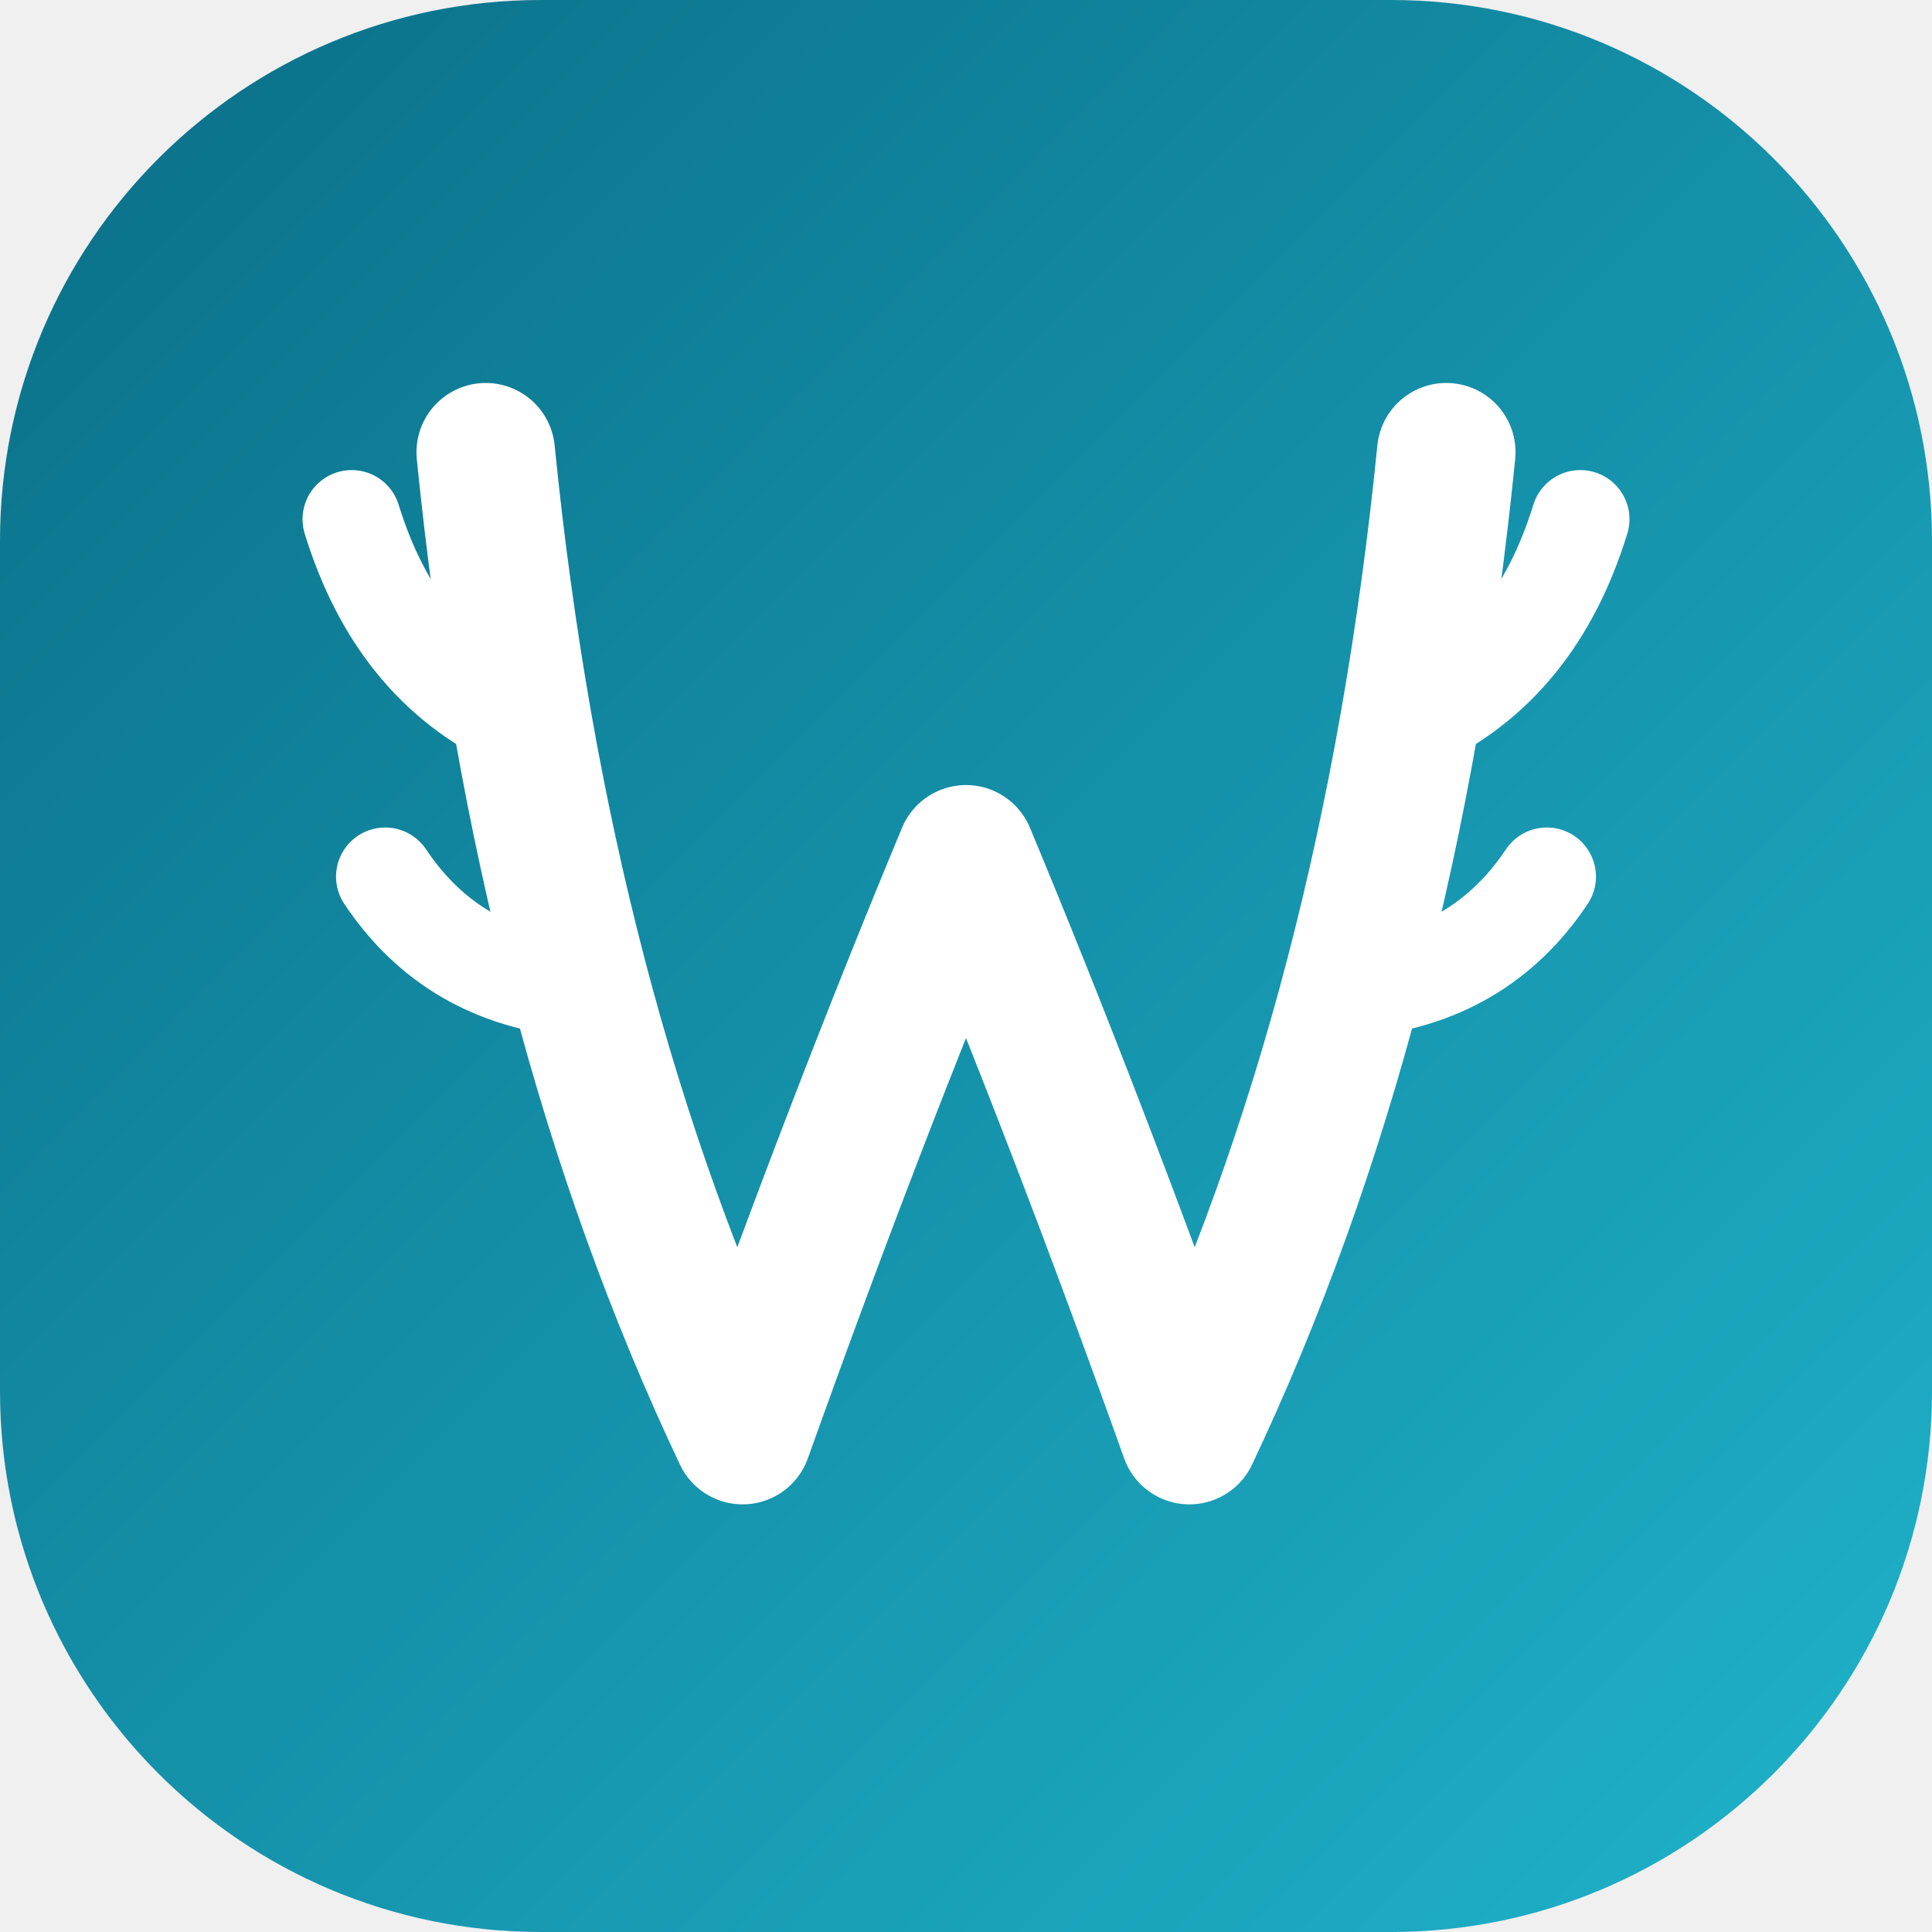
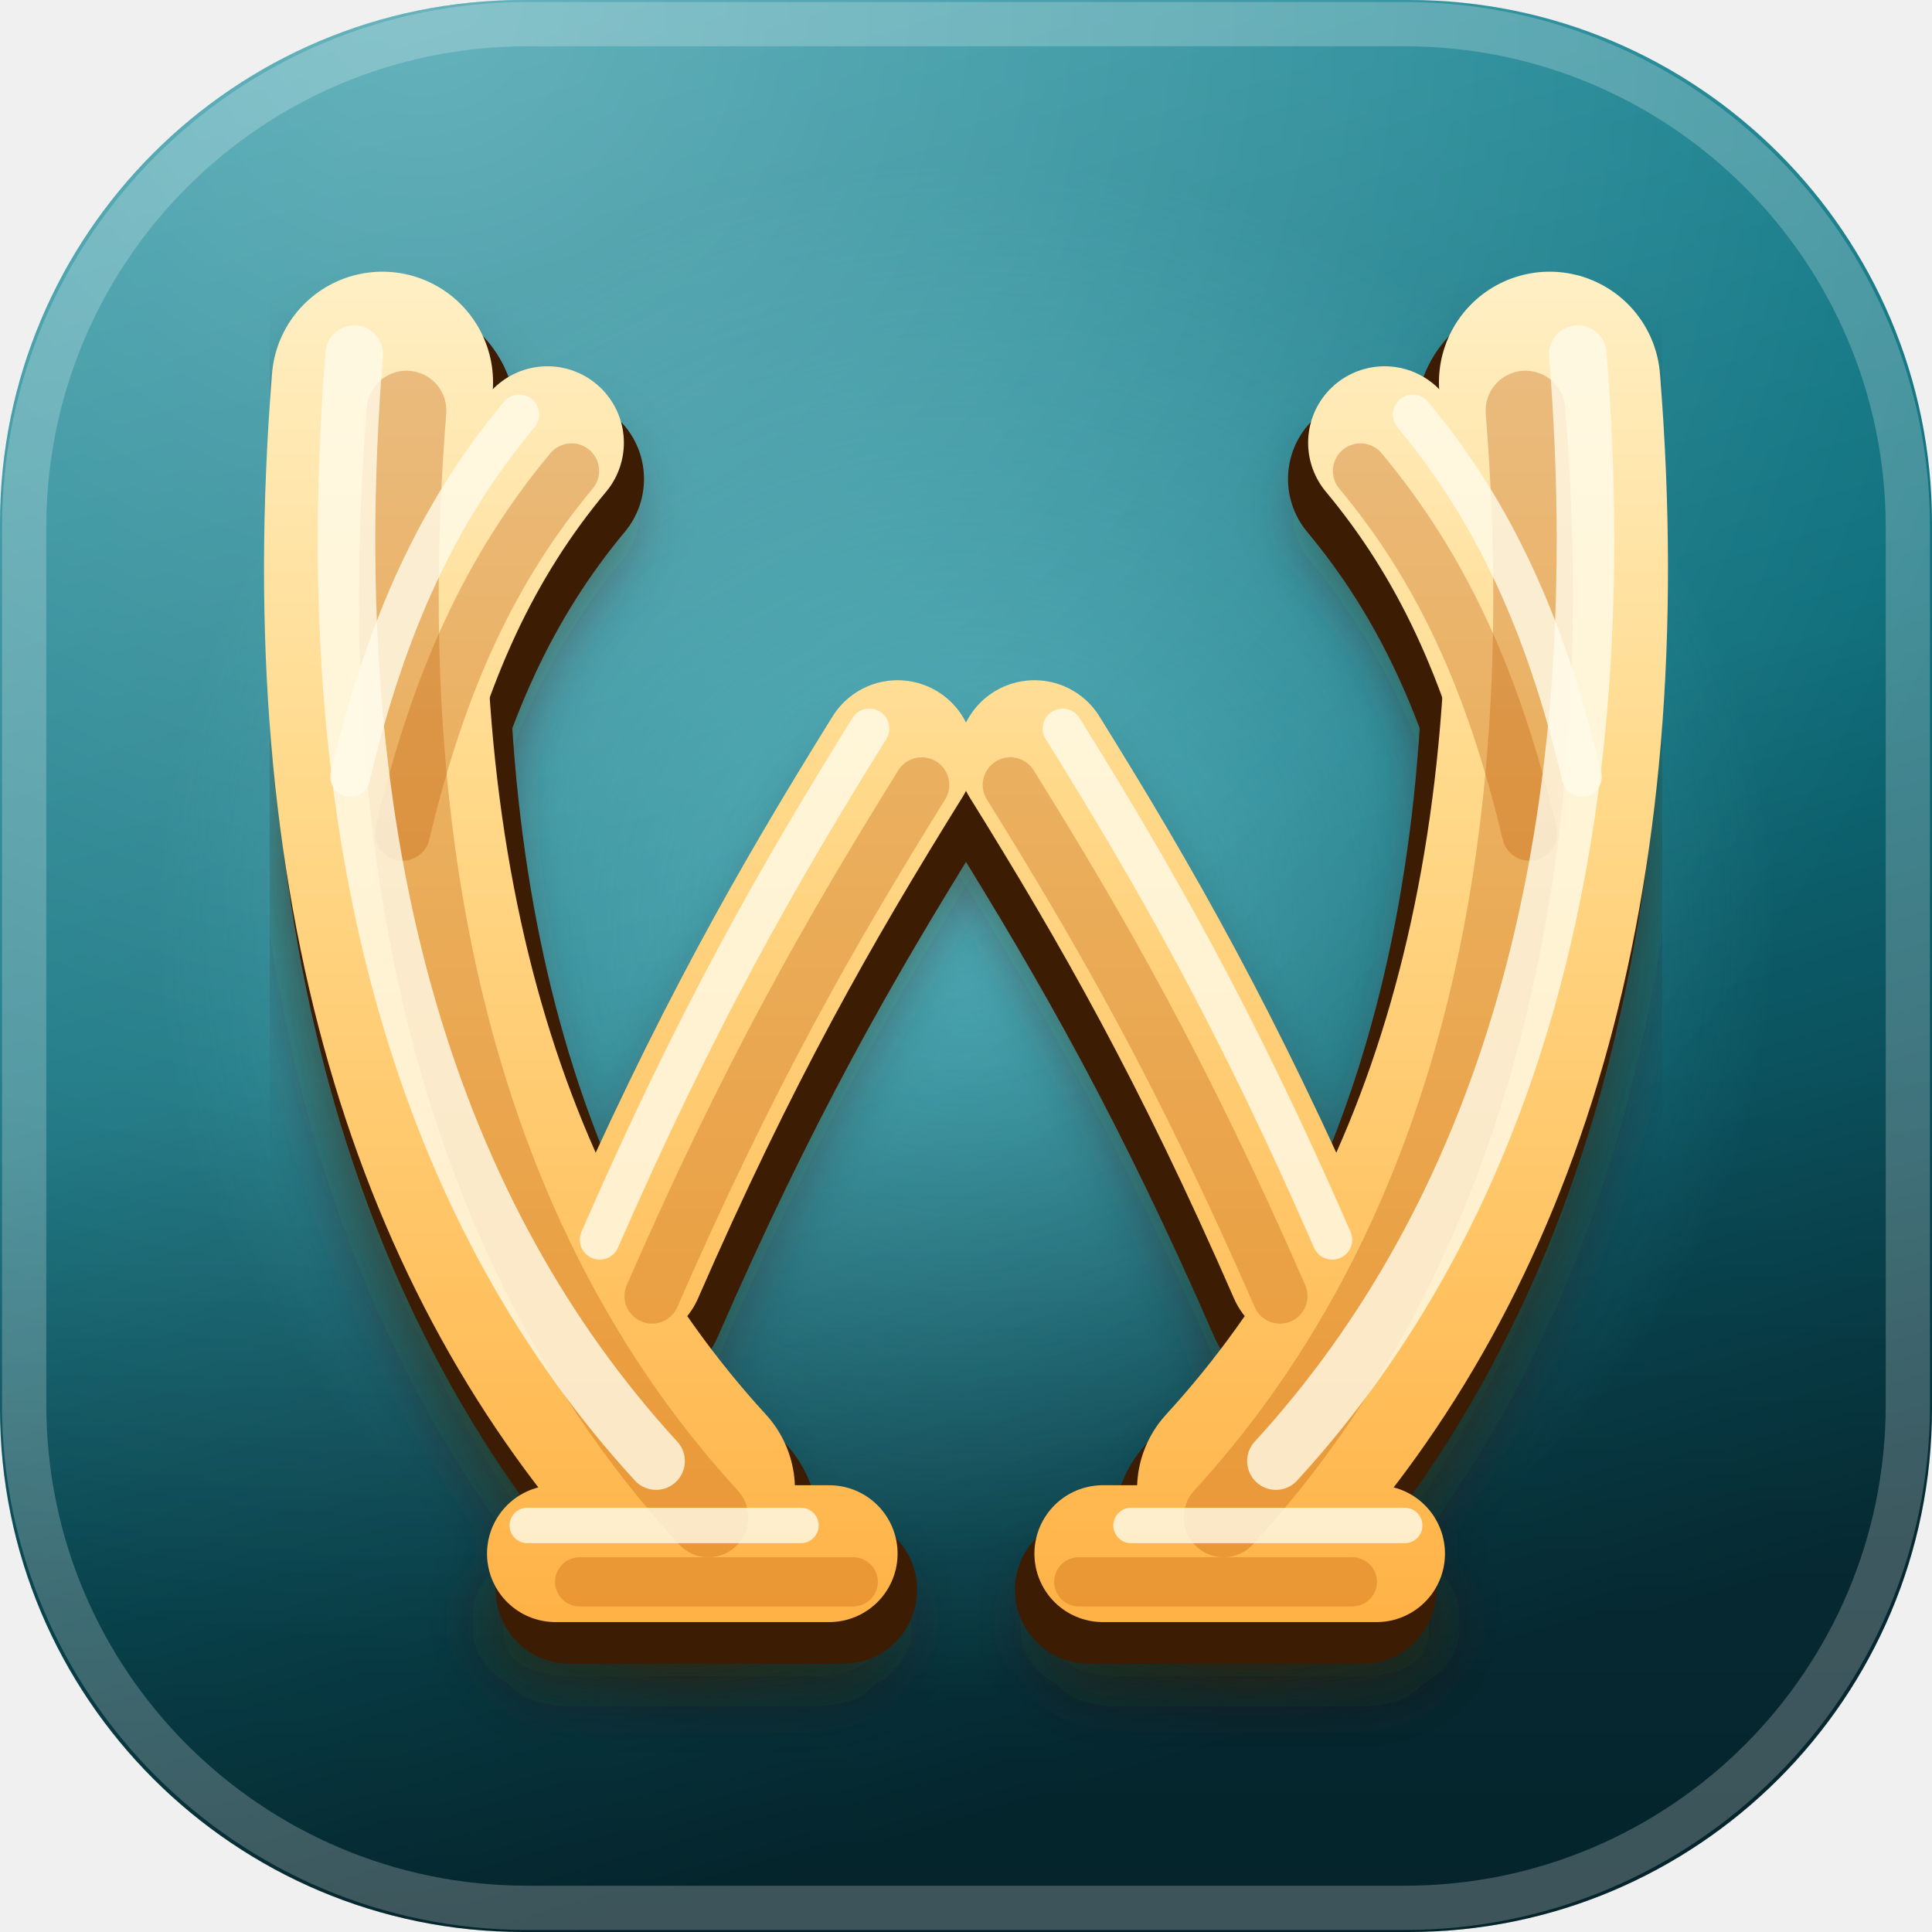
- <svg xmlns="http://www.w3.org/2000/svg" width="64" height="64" viewBox="0 0 64 64">
+ <svg xmlns="http://www.w3.org/2000/svg" width="64" height="64" viewBox="0 0 48 48">
  <defs>
-     <linearGradient id="g" x1="0" y1="0" x2="1" y2="1">
-       <stop offset="0" stop-color="#0A6E87" />
-       <stop offset="1" stop-color="#1FB3CB" />
+     <linearGradient id="gt" x1="0" y1="0" x2=".3" y2="1">
+       <stop offset="0" stop-color="#2093A1" />
+       <stop offset=".55" stop-color="#0E6F7C" />
+       <stop offset="1" stop-color="#07313B" />
    </linearGradient>
+     <radialGradient id="gs" cx=".22" cy="0" r=".85">
+       <stop offset="0" stop-color="#fff" stop-opacity=".32" />
+       <stop offset="1" stop-color="#fff" stop-opacity="0" />
+     </radialGradient>
+     <radialGradient id="gg" cx=".5" cy=".5" r=".5">
+       <stop offset="0" stop-color="#52C0CC" stop-opacity=".6" />
+       <stop offset="1" stop-color="#52C0CC" stop-opacity="0" />
+     </radialGradient>
+     <linearGradient id="gv" x1="0" y1=".55" x2="0" y2="1">
+       <stop offset="0" stop-color="#000" stop-opacity="0" />
+       <stop offset="1" stop-color="#000" stop-opacity=".28" />
+     </linearGradient>
+     <linearGradient id="ga" gradientUnits="userSpaceOnUse" x1="0" y1="40" x2="0" y2="6">
+       <stop offset="0" stop-color="#FFB347" />
+       <stop offset=".6" stop-color="#FFD98A" />
+       <stop offset="1" stop-color="#FFF1C9" />
+     </linearGradient>
+     <filter id="gb" x="-20%" y="-20%" width="140%" height="150%">
+       <feGaussianBlur stdDeviation=".8" />
+     </filter>
  </defs>
-   <rect width="64" height="64" rx="17.92" fill="url(#g)" />
-   <g transform="translate(8.32 8.32) scale(0.74)" fill="none" stroke-linecap="round" stroke-linejoin="round">
-     <path d="M10.5 9 Q13 34 22 53 Q27 39 32 27 Q37 39 42 53 Q51 34 53.5 9" stroke="#fff" stroke-width="6.2" />
-     <path d="M11.8 21 Q6.5 18.5 4.5 12" stroke="#fff" stroke-width="4.4" />
-     <path d="M52.2 21 Q57.5 18.5 59.5 12" stroke="#fff" stroke-width="4.4" />
-     <path d="M14.6 33 Q9 32.5 6 28" stroke="#fff" stroke-width="4.4" />
-     <path d="M49.4 33 Q55 32.5 58 28" stroke="#fff" stroke-width="4.4" />
+   <rect width="48" height="48" rx="13" fill="url(#gt)" />
+   <ellipse cx="24" cy="23" rx="20" ry="19" fill="url(#gg)" />
+   <rect width="48" height="48" rx="13" fill="url(#gv)" />
+   <rect width="48" height="48" rx="13" fill="url(#gs)" />
+   <rect x=".6" y=".6" width="46.8" height="46.8" rx="12.5" fill="none" stroke="#fff" stroke-opacity=".22" stroke-width="1.1" />
+   <g transform="translate(24 24) scale(1) translate(-24 -24)">
+     <g>
+       <g filter="url(#gb)" fill="none" stroke="#3D1C04" stroke-opacity="0.5" stroke-linecap="round" stroke-linejoin="round" transform="translate(0 1.7)">
+         <path d="M17 37 C11.5 31 8.5 22 9.5 9.5" stroke-width="5.50" />
+         <path d="M15.6 31.5 C18 26 20 22.5 22.3 18.8" stroke-width="3.80" />
+         <path d="M9.4 20 C10.3 16.2 11.6 13.4 13.6 11" stroke-width="3.80" />
+         <path d="M13.8 38.6 H20.6" stroke-width="3.40" />
+       </g>
+     </g>
+     <g transform="matrix(-1 0 0 1 48 0)">
+       <g filter="url(#gb)" fill="none" stroke="#3D1C04" stroke-opacity="0.5" stroke-linecap="round" stroke-linejoin="round" transform="translate(0 1.7)">
+         <path d="M17 37 C11.5 31 8.5 22 9.5 9.5" stroke-width="5.50" />
+         <path d="M15.6 31.5 C18 26 20 22.5 22.3 18.8" stroke-width="3.80" />
+         <path d="M9.4 20 C10.3 16.2 11.6 13.4 13.6 11" stroke-width="3.80" />
+         <path d="M13.8 38.6 H20.6" stroke-width="3.40" />
+       </g>
+     </g>
+     <g>
+       <g fill="none" stroke="#3D1C04" stroke-opacity="1" stroke-linecap="round" stroke-linejoin="round" transform="translate(0.35 0.9)">
+         <path d="M17 37 C11.5 31 8.5 22 9.5 9.5" stroke-width="5.94" />
+         <path d="M15.6 31.5 C18 26 20 22.5 22.3 18.8" stroke-width="4.10" />
+         <path d="M9.4 20 C10.3 16.2 11.6 13.4 13.6 11" stroke-width="4.10" />
+         <path d="M13.8 38.6 H20.6" stroke-width="3.67" />
+       </g>
+     </g>
+     <g transform="matrix(-1 0 0 1 48 0)">
+       <g fill="none" stroke="#3D1C04" stroke-opacity="1" stroke-linecap="round" stroke-linejoin="round" transform="translate(0.35 0.9)">
+         <path d="M17 37 C11.5 31 8.5 22 9.5 9.5" stroke-width="5.94" />
+         <path d="M15.6 31.5 C18 26 20 22.5 22.3 18.8" stroke-width="4.10" />
+         <path d="M9.4 20 C10.3 16.2 11.6 13.4 13.6 11" stroke-width="4.10" />
+         <path d="M13.8 38.6 H20.6" stroke-width="3.67" />
+       </g>
+     </g>
+     <g>
+       <g fill="none" stroke="url(#ga)" stroke-opacity="1" stroke-linecap="round" stroke-linejoin="round" transform="translate(0 0)">
+         <path d="M17 37 C11.5 31 8.5 22 9.5 9.5" stroke-width="5.50" />
+         <path d="M15.6 31.5 C18 26 20 22.5 22.3 18.8" stroke-width="3.80" />
+         <path d="M9.4 20 C10.3 16.2 11.6 13.4 13.6 11" stroke-width="3.80" />
+         <path d="M13.8 38.6 H20.6" stroke-width="3.40" />
+       </g>
+     </g>
+     <g transform="matrix(-1 0 0 1 48 0)">
+       <g fill="none" stroke="url(#ga)" stroke-opacity="1" stroke-linecap="round" stroke-linejoin="round" transform="translate(0 0)">
+         <path d="M17 37 C11.5 31 8.5 22 9.5 9.5" stroke-width="5.50" />
+         <path d="M15.6 31.5 C18 26 20 22.5 22.3 18.8" stroke-width="3.80" />
+         <path d="M9.4 20 C10.3 16.2 11.6 13.4 13.6 11" stroke-width="3.80" />
+         <path d="M13.8 38.6 H20.6" stroke-width="3.40" />
+       </g>
+     </g>
+     <g>
+       <g fill="none" stroke="#C4620F" stroke-opacity="0.35" stroke-linecap="round" stroke-linejoin="round" transform="translate(0.6 0.7)">
+         <path d="M17 37 C11.5 31 8.5 22 9.5 9.5" stroke-width="1.98" />
+         <path d="M15.6 31.5 C18 26 20 22.5 22.3 18.8" stroke-width="1.37" />
+         <path d="M9.4 20 C10.3 16.2 11.6 13.4 13.6 11" stroke-width="1.37" />
+         <path d="M13.8 38.6 H20.6" stroke-width="1.22" />
+       </g>
+     </g>
+     <g transform="matrix(-1 0 0 1 48 0)">
+       <g fill="none" stroke="#C4620F" stroke-opacity="0.35" stroke-linecap="round" stroke-linejoin="round" transform="translate(0.6 0.7)">
+         <path d="M17 37 C11.5 31 8.5 22 9.5 9.5" stroke-width="1.98" />
+         <path d="M15.6 31.5 C18 26 20 22.5 22.3 18.8" stroke-width="1.37" />
+         <path d="M9.4 20 C10.3 16.2 11.6 13.4 13.6 11" stroke-width="1.37" />
+         <path d="M13.8 38.6 H20.6" stroke-width="1.22" />
+       </g>
+     </g>
+     <g>
+       <g fill="none" stroke="#FFFBEA" stroke-opacity="0.8" stroke-linecap="round" stroke-linejoin="round" transform="translate(-0.7 -0.7)">
+         <path d="M17 37 C11.5 31 8.5 22 9.5 9.5" stroke-width="1.43" />
+         <path d="M15.6 31.5 C18 26 20 22.5 22.3 18.8" stroke-width="0.99" />
+         <path d="M9.4 20 C10.3 16.2 11.6 13.4 13.6 11" stroke-width="0.99" />
+         <path d="M13.8 38.6 H20.6" stroke-width="0.88" />
+       </g>
+     </g>
+     <g transform="matrix(-1 0 0 1 48 0)">
+       <g fill="none" stroke="#FFFBEA" stroke-opacity="0.8" stroke-linecap="round" stroke-linejoin="round" transform="translate(-0.7 -0.7)">
+         <path d="M17 37 C11.5 31 8.5 22 9.5 9.5" stroke-width="1.43" />
+         <path d="M15.6 31.5 C18 26 20 22.5 22.3 18.8" stroke-width="0.99" />
+         <path d="M9.4 20 C10.3 16.2 11.6 13.4 13.6 11" stroke-width="0.99" />
+         <path d="M13.8 38.6 H20.6" stroke-width="0.88" />
+       </g>
+     </g>
  </g>
</svg>
